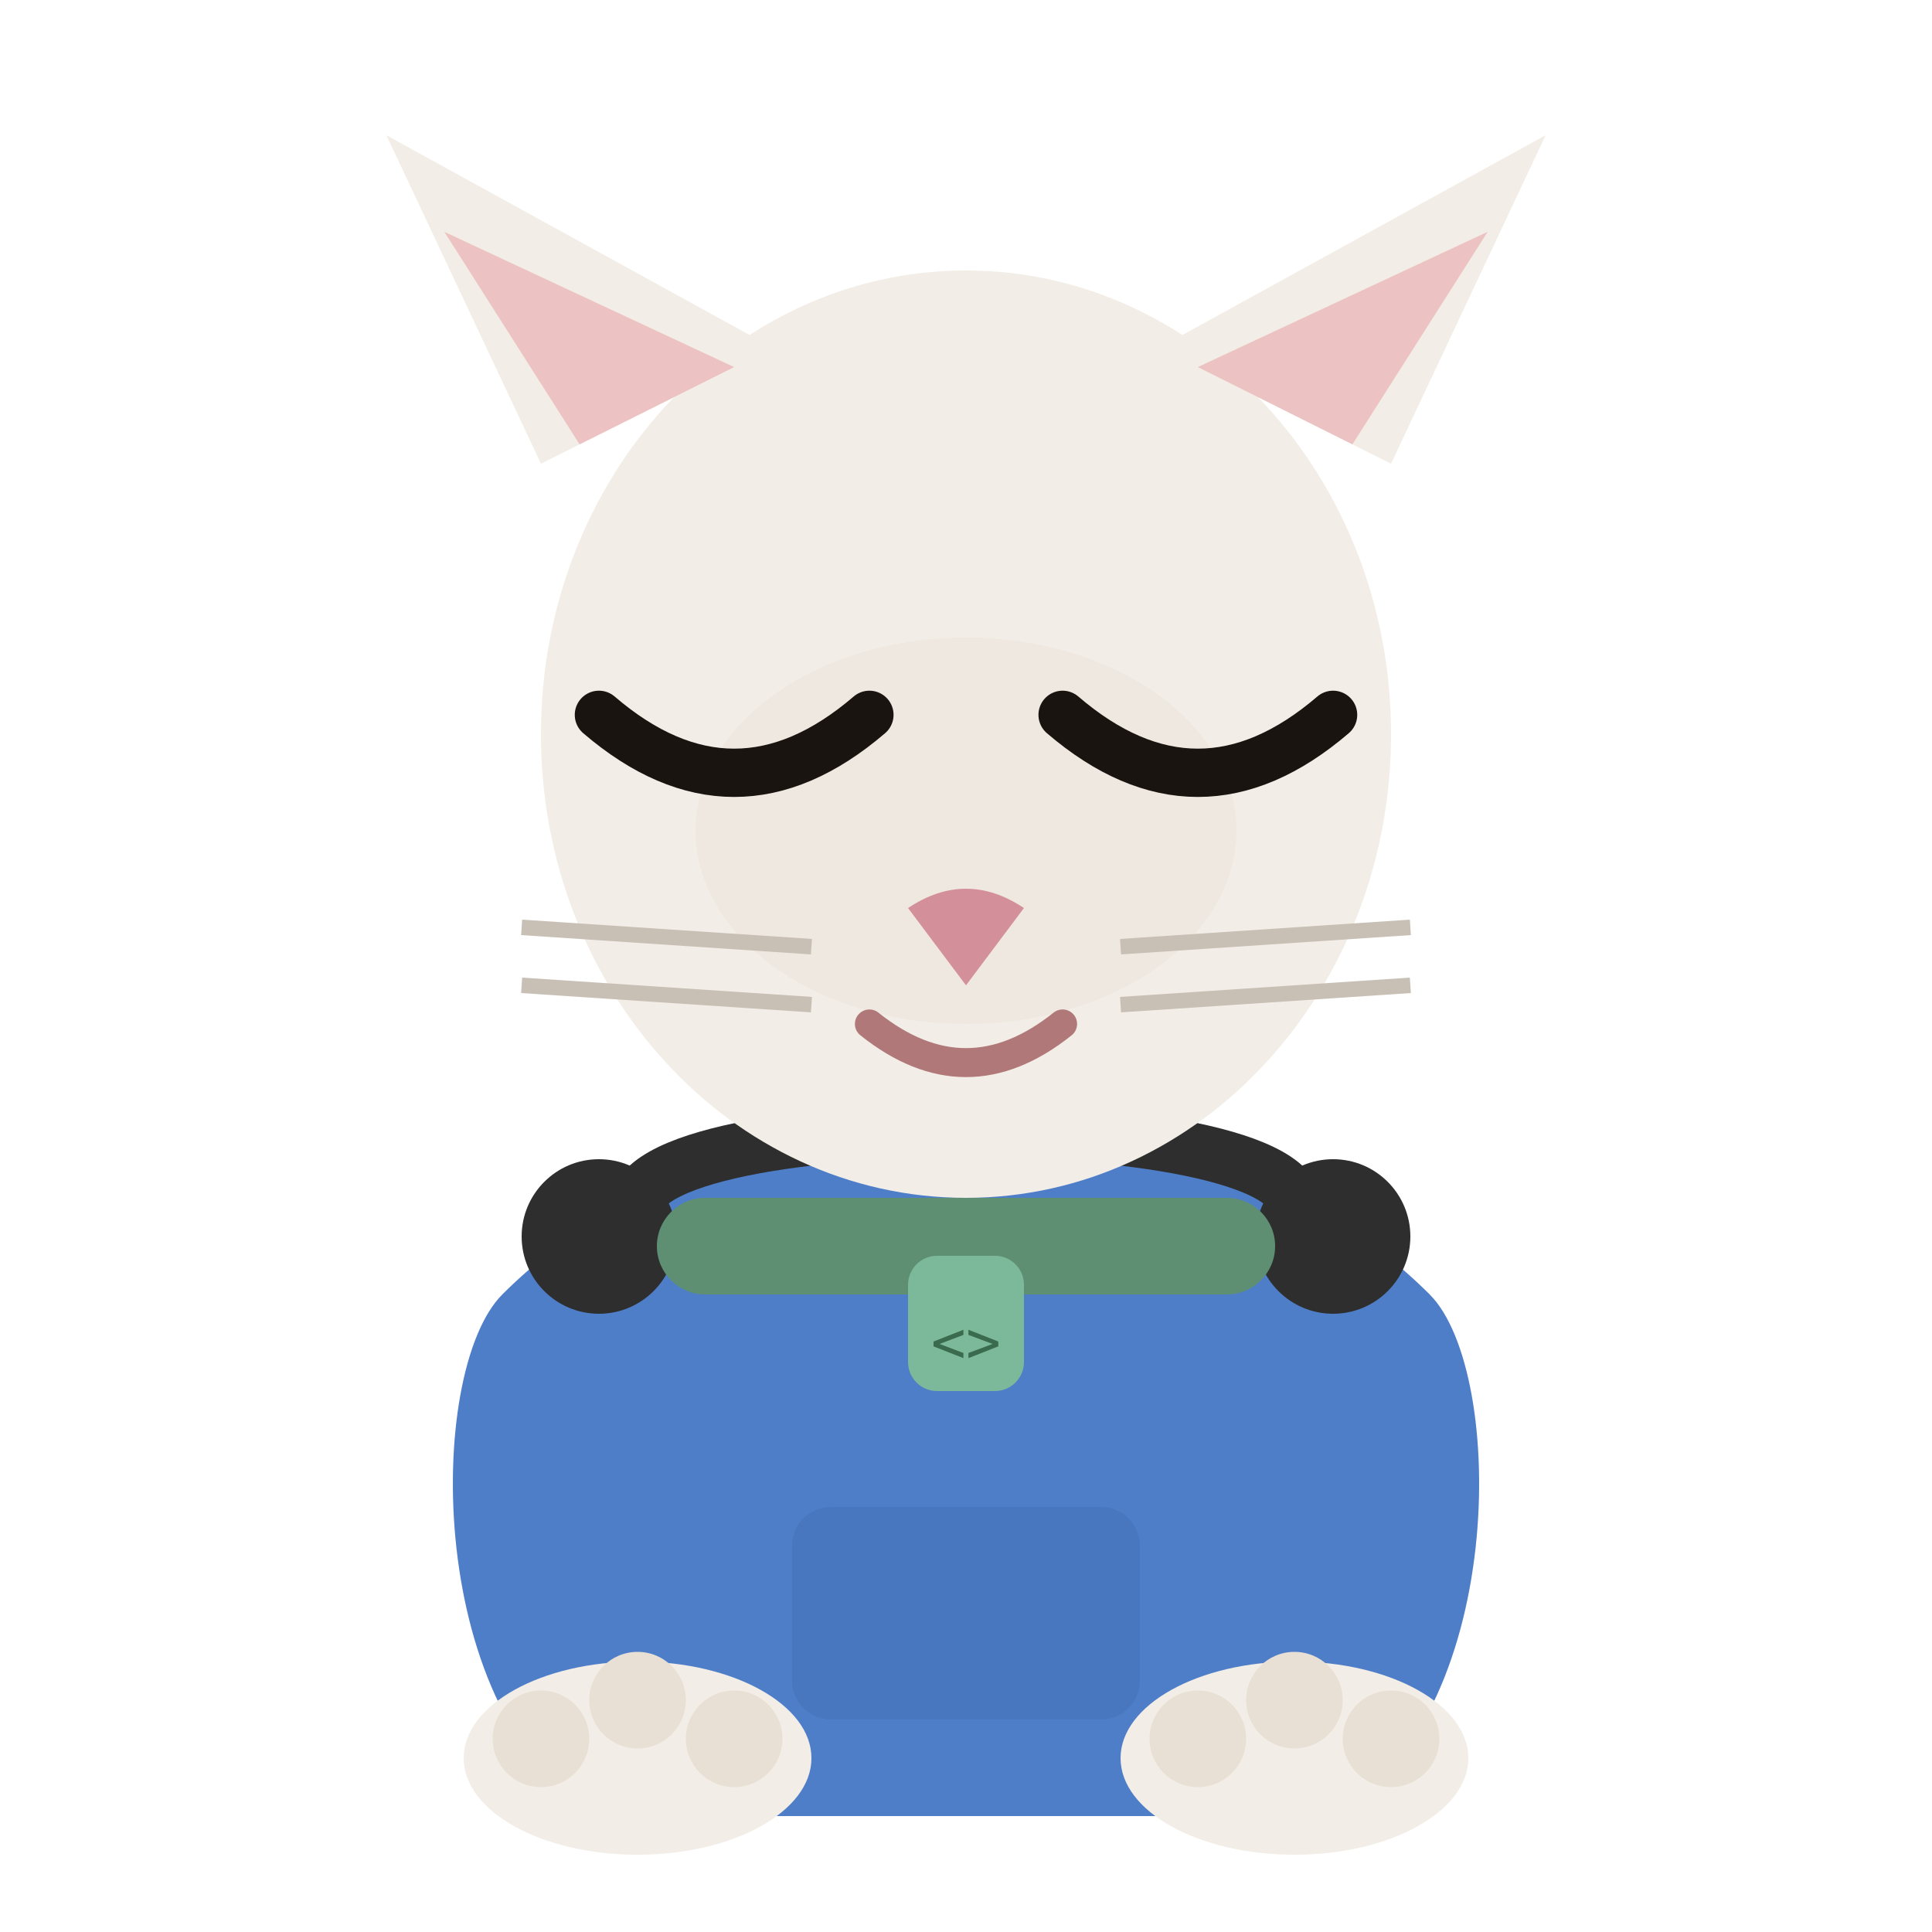
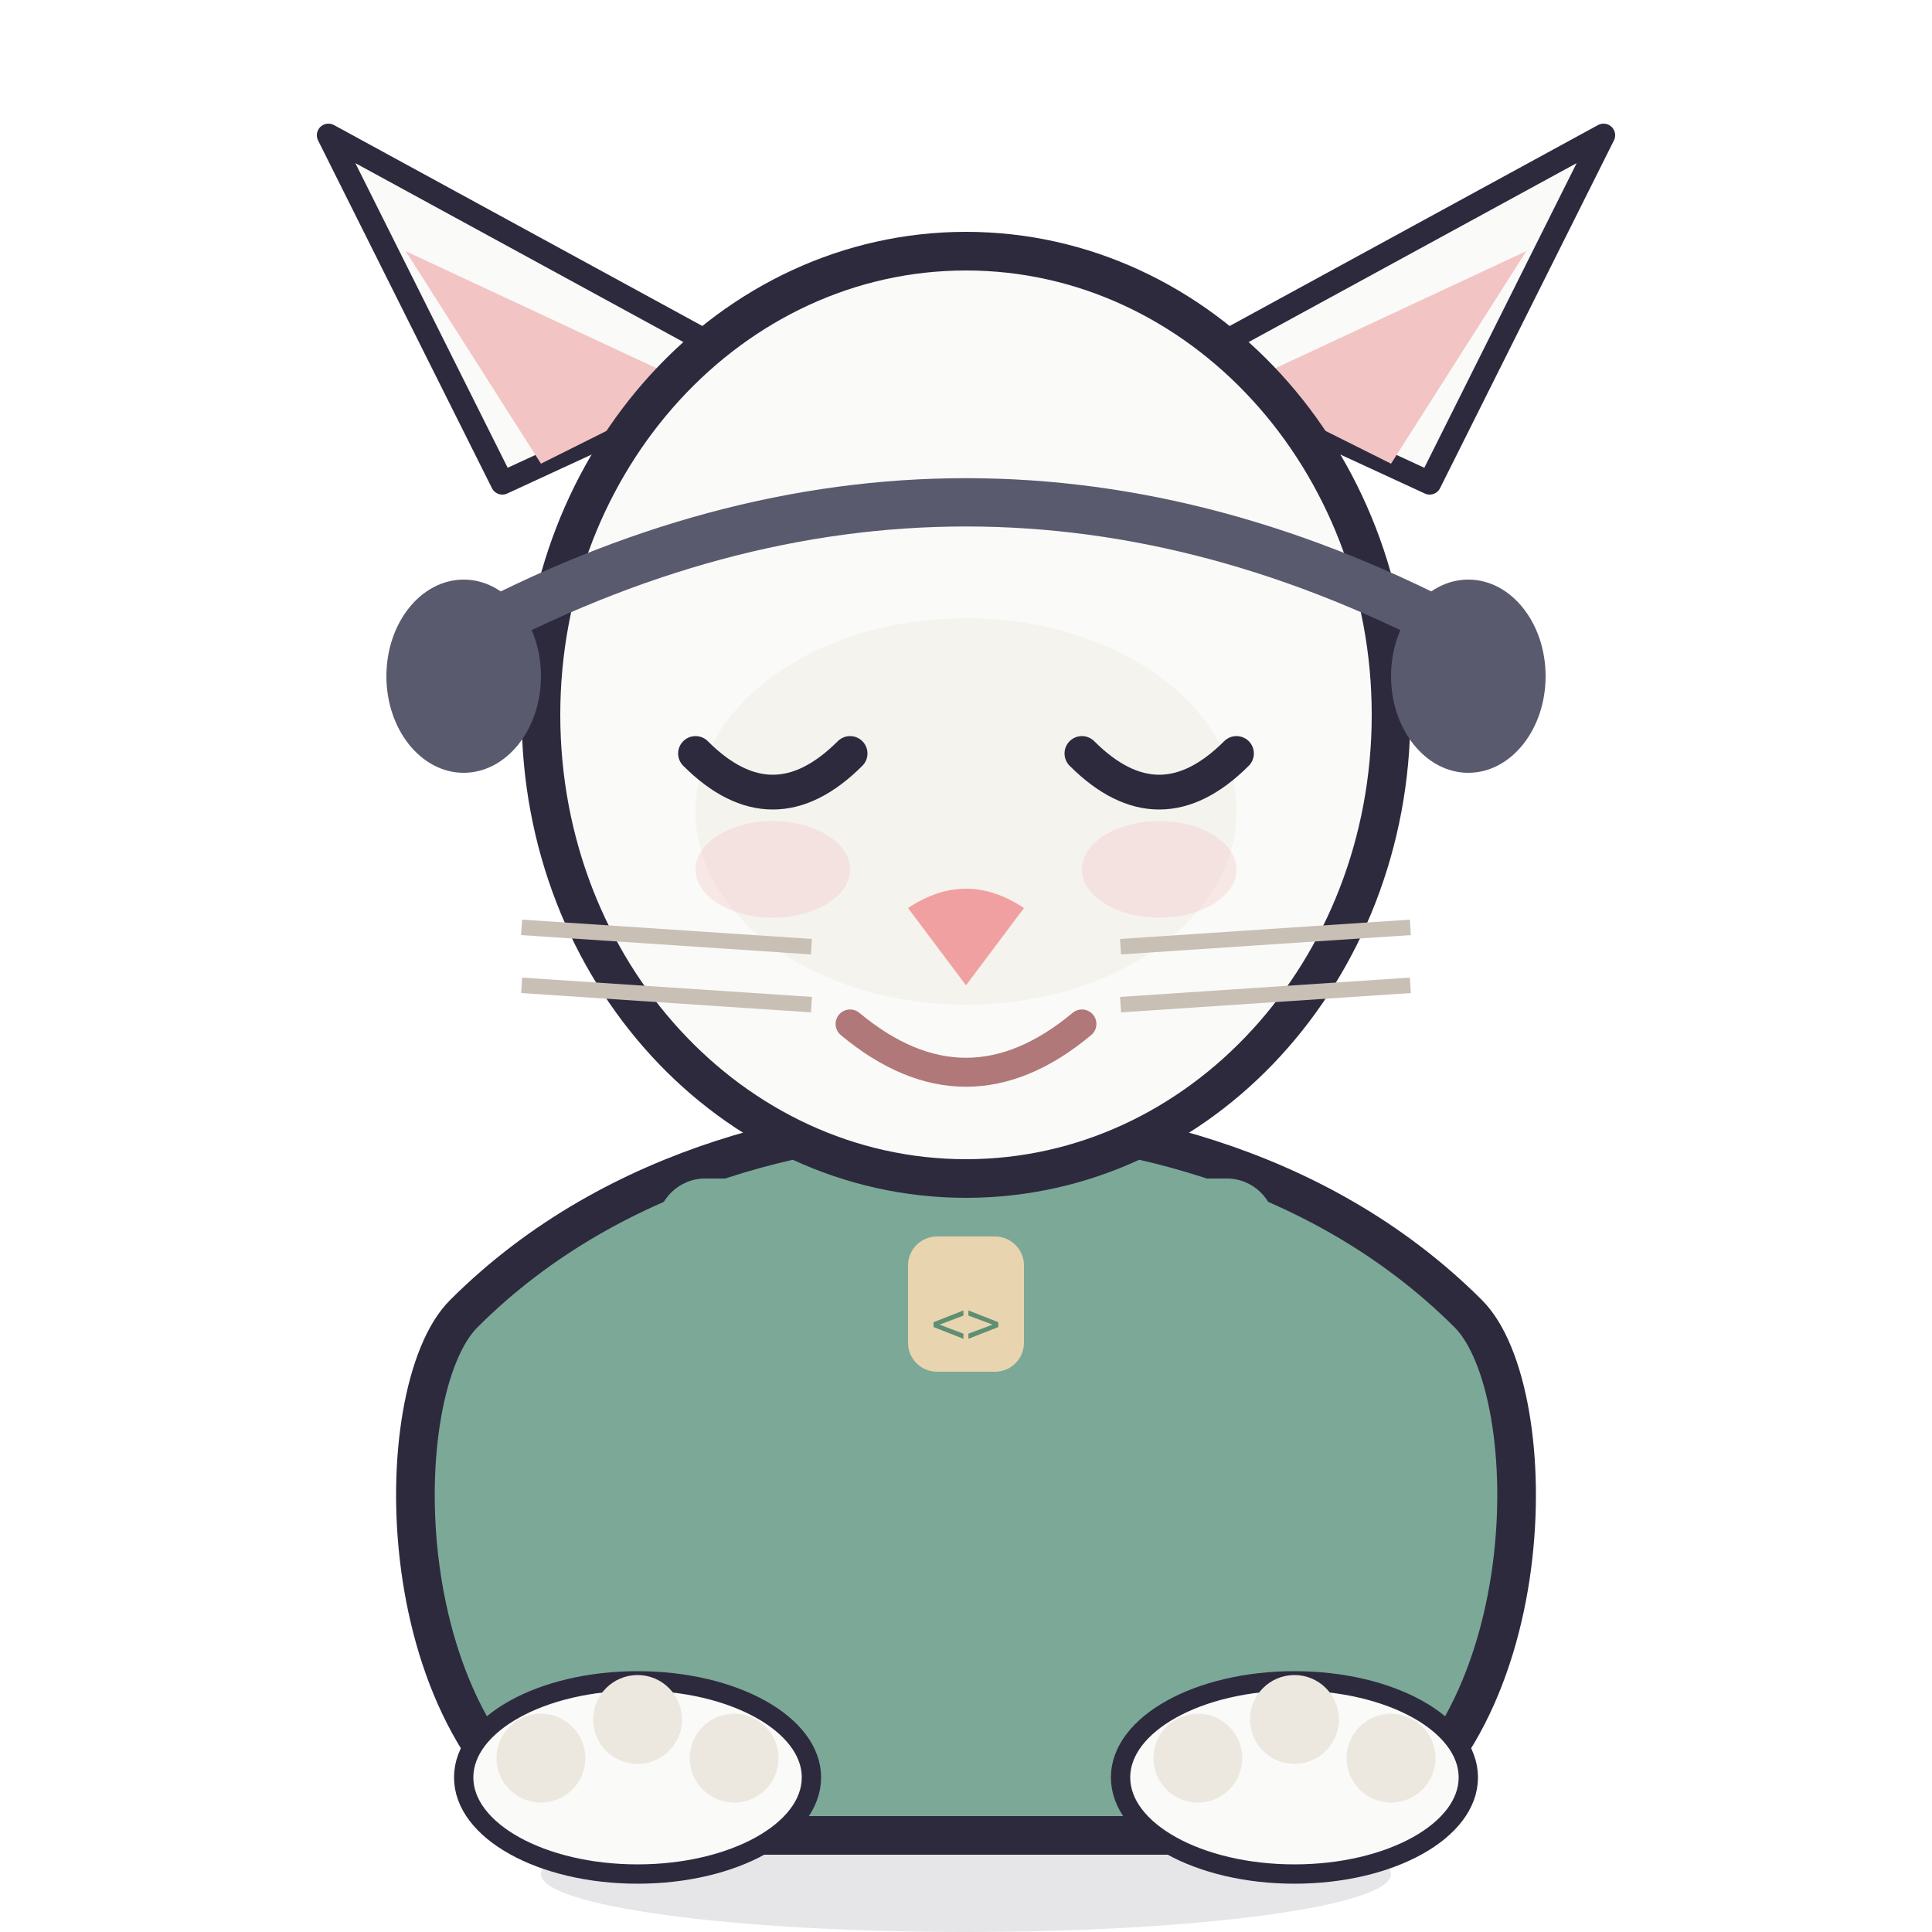
- <svg xmlns="http://www.w3.org/2000/svg" viewBox="0 0 100 100" width="100" height="100" role="img" aria-label="Mid Casey — blink">
-   <path d="M26,67 C22,71 22,89 31,94 L69,94 C78,89 78,71 74,67 C67,60 57,58 50,58 C43,58 33,60 26,67 Z" fill="#4F7EC9" />
-   <rect x="41" y="78" width="18" height="11" rx="2" fill="#3E6BB0" opacity="0.4" />
-   <path d="M33,63 C31,57 69,57 67,63" stroke="#2E2E2E" stroke-width="2.8" fill="none" stroke-linecap="round" />
-   <circle cx="31" cy="64" r="4" fill="#2E2E2E" />
-   <circle cx="69" cy="64" r="4" fill="#2E2E2E" />
-   <ellipse cx="33" cy="91" rx="9" ry="5" fill="#F2EDE6" />
-   <circle cx="28" cy="90" r="2.5" fill="#E8E0D4" />
-   <circle cx="33" cy="88" r="2.5" fill="#E8E0D4" />
-   <circle cx="38" cy="90" r="2.5" fill="#E8E0D4" />
-   <ellipse cx="67" cy="91" rx="9" ry="5" fill="#F2EDE6" />
-   <circle cx="62" cy="90" r="2.5" fill="#E8E0D4" />
-   <circle cx="67" cy="88" r="2.5" fill="#E8E0D4" />
-   <circle cx="72" cy="90" r="2.5" fill="#E8E0D4" />
-   <rect x="34" y="62" width="32" height="5" rx="2.5" fill="#5E8F72" />
-   <rect x="47" y="65" width="6" height="7" rx="1.5" fill="#7CB89A" />
-   <text x="50" y="70.5" text-anchor="middle" font-family="monospace" font-size="3" fill="#3A6B4F">&lt;&gt;</text>
-   <ellipse cx="50" cy="38" rx="22" ry="24" fill="#F2EDE6" />
-   <ellipse cx="50" cy="43" rx="14" ry="10" fill="#E8E0D4" opacity="0.35" />
-   <path d="M28,24 L20,7 L40,18 Z" fill="#F2EDE6" />
-   <path d="M30,23 L23,12 L38,19 Z" fill="#EAB5B5" opacity="0.75" />
-   <path d="M72,24 L80,7 L60,18 Z" fill="#F2EDE6" />
-   <path d="M70,23 L77,12 L62,19 Z" fill="#EAB5B5" opacity="0.75" />
-   <path d="M31,37 Q38,43 45,37" stroke="#1A1410" stroke-width="2.5" fill="none" stroke-linecap="round" />
-   <path d="M55,37 Q62,43 69,37" stroke="#1A1410" stroke-width="2.5" fill="none" stroke-linecap="round" />
-   <path d="M47,47 L50,51 L53,47 Q50,45 47,47 Z" fill="#D4909A" />
-   <path d="M45,53 Q50,57 55,53" stroke="#B07878" stroke-width="1.5" fill="none" stroke-linecap="round" />
-   <line x1="27" y1="48" x2="42" y2="49" stroke="#C8BFB5" stroke-width="0.8" />
-   <line x1="27" y1="51" x2="42" y2="52" stroke="#C8BFB5" stroke-width="0.8" />
-   <line x1="58" y1="49" x2="73" y2="48" stroke="#C8BFB5" stroke-width="0.8" />
-   <line x1="58" y1="52" x2="73" y2="51" stroke="#C8BFB5" stroke-width="0.8" />
+ <svg xmlns="http://www.w3.org/2000/svg" viewBox="0 0 100 100" width="100" height="100" role="img" aria-label="Mid Casey, blink">
+   <ellipse cx="50" cy="97" rx="22" ry="3" fill="#2D2A3E" opacity="0.12" />
+   <path d="M24,68 C20,72 20,90 30,95 L70,95 C80,90 80,72 76,68 C68,60 57,58 50,58 C43,58 32,60 24,68 Z" fill="#7CA897" stroke="#2D2A3E" stroke-width="2" stroke-linejoin="round" />
+   <rect x="34" y="61" width="32" height="5" rx="2.5" fill="#7CA897" />
+   <rect x="47" y="64" width="6" height="7" rx="1.5" fill="#E8D5B0" />
+   <text x="50" y="69.5" text-anchor="middle" font-family="monospace" font-size="3" fill="#5E8F72">&lt;&gt;</text>
+   <ellipse cx="33" cy="92" rx="9" ry="5" fill="#FAFAF8" stroke="#2D2A3E" stroke-width="1" />
+   <circle cx="28" cy="91" r="2.3" fill="#EDE8DF" />
+   <circle cx="33" cy="89" r="2.3" fill="#EDE8DF" />
+   <circle cx="38" cy="91" r="2.3" fill="#EDE8DF" />
+   <ellipse cx="67" cy="92" rx="9" ry="5" fill="#FAFAF8" stroke="#2D2A3E" stroke-width="1" />
+   <circle cx="62" cy="91" r="2.3" fill="#EDE8DF" />
+   <circle cx="67" cy="89" r="2.3" fill="#EDE8DF" />
+   <circle cx="72" cy="91" r="2.3" fill="#EDE8DF" />
+   <g>
+     <path d="M26,25 L17,7 L39,19 Z" fill="#FAFAF8" stroke="#2D2A3E" stroke-width="1.2" stroke-linejoin="round" />
+     <path d="M28,24 L21,13 L36,20 Z" fill="#F2C4C4" />
+     <path d="M74,25 L83,7 L61,19 Z" fill="#FAFAF8" stroke="#2D2A3E" stroke-width="1.2" stroke-linejoin="round" />
+     <path d="M72,24 L79,13 L64,20 Z" fill="#F2C4C4" />
+     <ellipse cx="50" cy="37" rx="22" ry="24" fill="#FAFAF8" stroke="#2D2A3E" stroke-width="2" stroke-linejoin="round" />
+     <ellipse cx="50" cy="42" rx="14" ry="10" fill="#EDE8DF" opacity="0.4" />
+     <ellipse cx="40" cy="45" rx="4" ry="2.5" fill="#F2C4C4" opacity="0.35" />
+     <ellipse cx="60" cy="45" rx="4" ry="2.5" fill="#F2C4C4" opacity="0.35" />
+     <path d="M36,39 Q40,43 44,39" stroke="#2D2A3E" stroke-width="1.8" fill="none" stroke-linecap="round" />
+     <path d="M56,39 Q60,43 64,39" stroke="#2D2A3E" stroke-width="1.8" fill="none" stroke-linecap="round" />
+     <path d="M47,47 L50 51 L53,47 Q50,45 47,47 Z" fill="#F0A0A0" />
+     <path d="M44,53 Q50,58 56,53" stroke="#B07878" stroke-width="1.5" fill="none" stroke-linecap="round" />
+     <line x1="27" y1="48" x2="42" y2="49" stroke="#C8BFB5" stroke-width="0.8" />
+     <line x1="27" y1="51" x2="42" y2="52" stroke="#C8BFB5" stroke-width="0.8" />
+     <line x1="58" y1="49" x2="73" y2="48" stroke="#C8BFB5" stroke-width="0.8" />
+     <line x1="58" y1="52" x2="73" y2="51" stroke="#C8BFB5" stroke-width="0.8" />
+     <path d="M24,33 Q50,19 76,33" fill="none" stroke="#5A5A6E" stroke-width="2.5" stroke-linecap="round" />
+     <ellipse cx="24" cy="35" rx="4" ry="5" fill="#5A5A6E" />
+     <ellipse cx="76" cy="35" rx="4" ry="5" fill="#5A5A6E" />
+   </g>
</svg>
